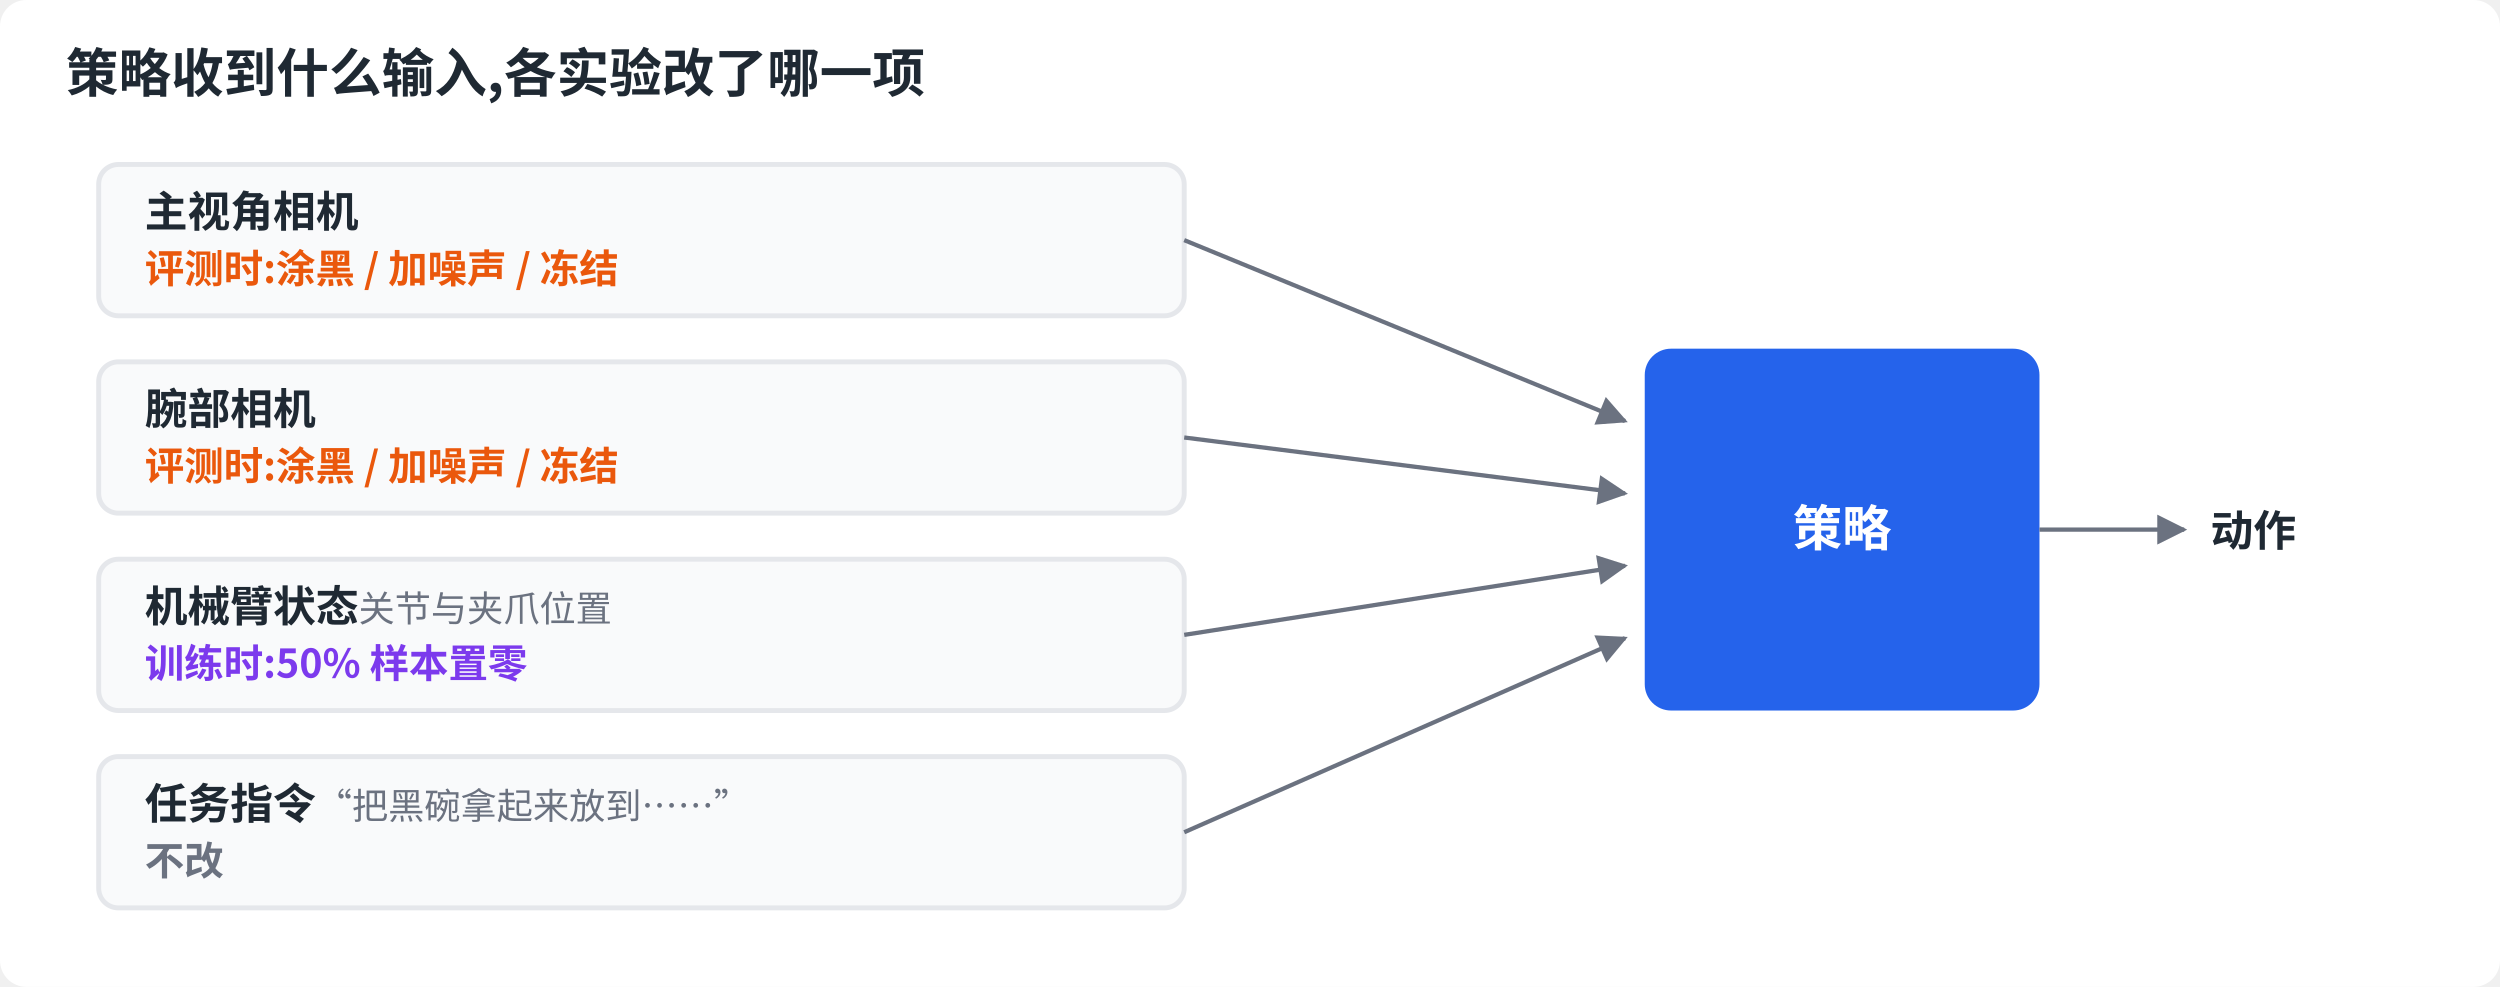
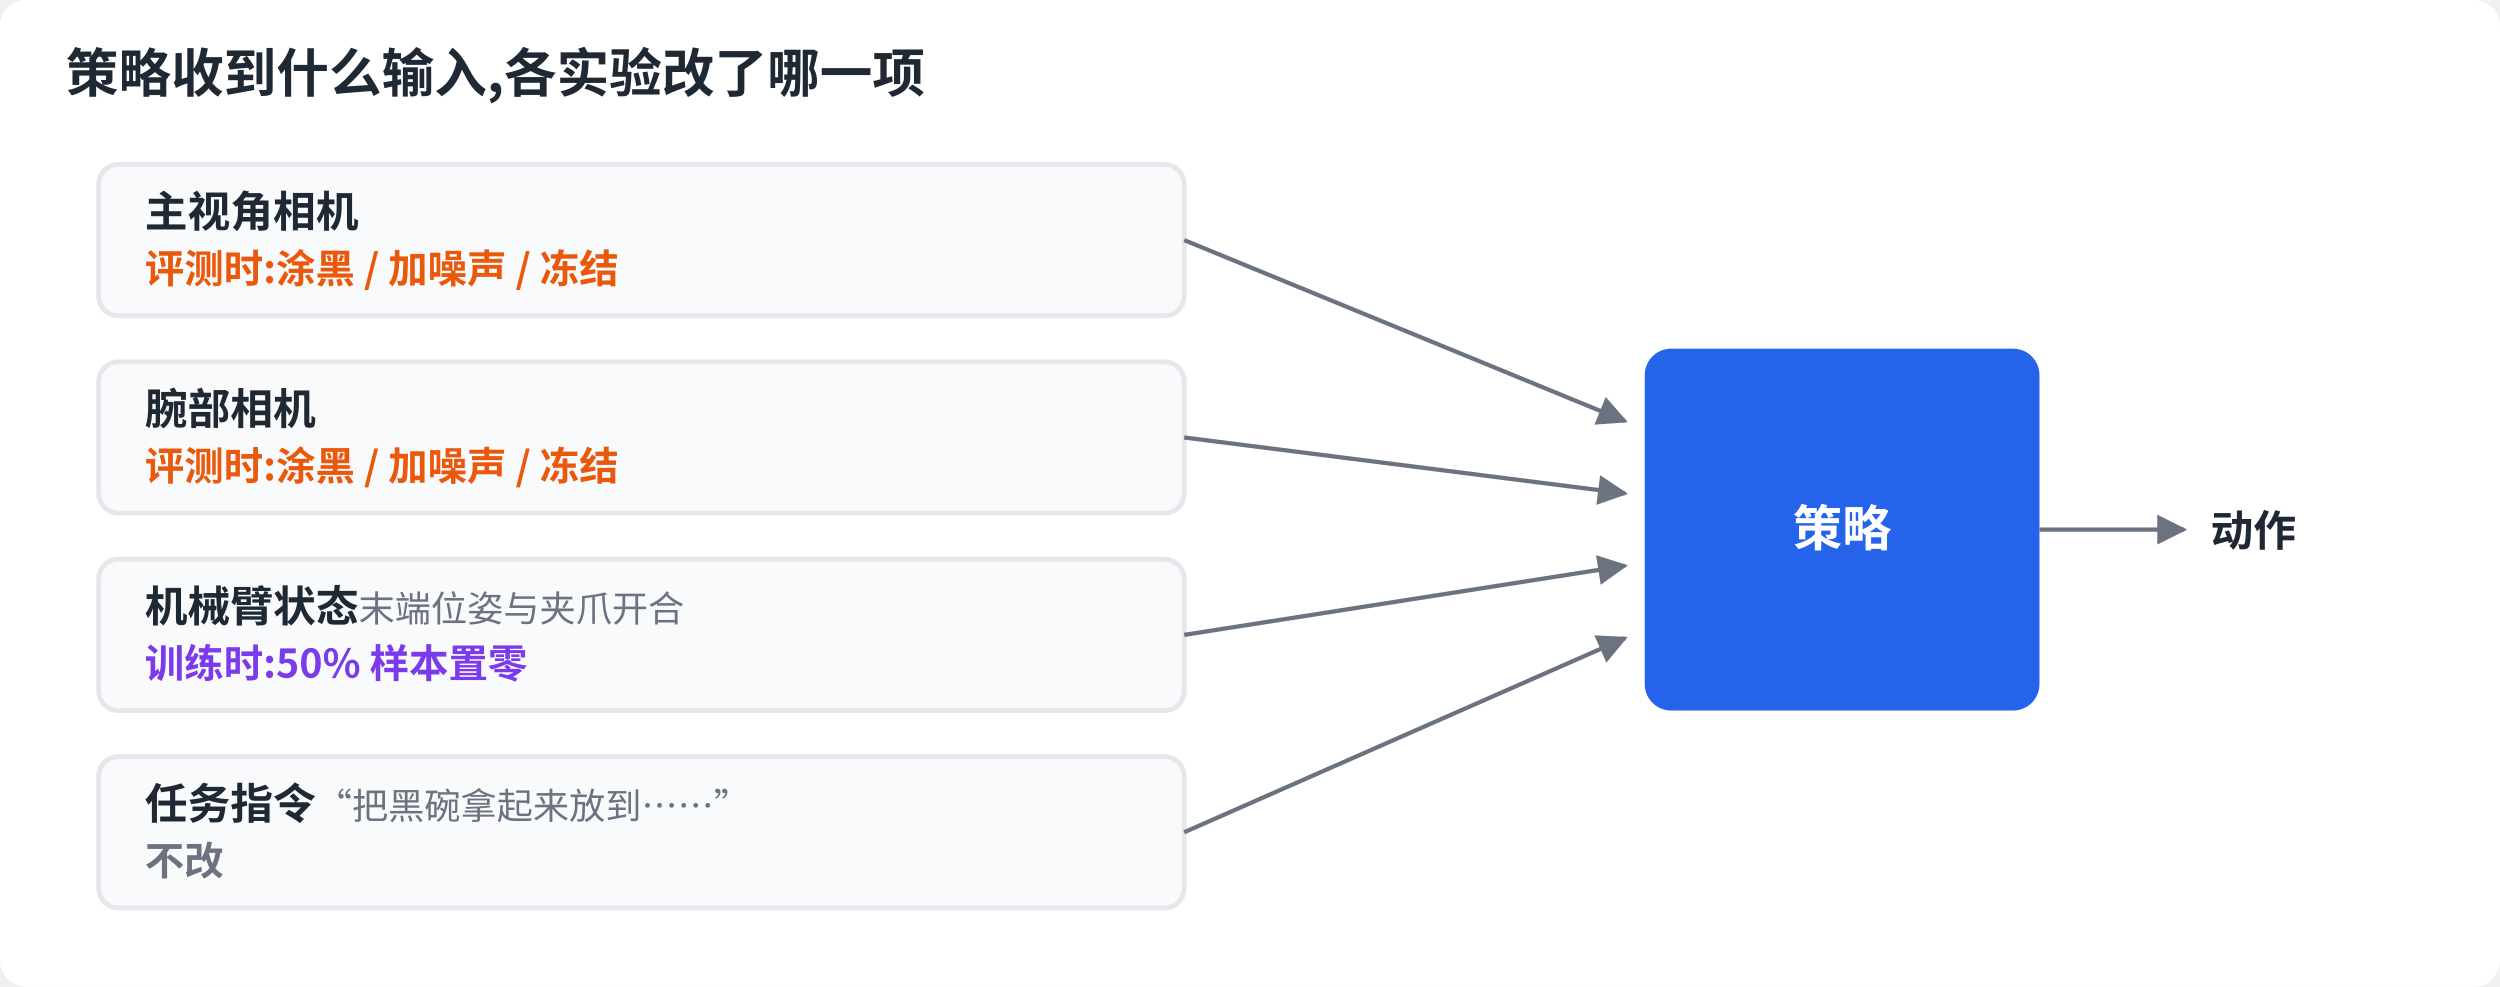
<svg xmlns="http://www.w3.org/2000/svg" viewBox="0 0 760 300" width="760" height="300" font-family="-apple-system,'Segoe UI','PingFang SC','Microsoft YaHei','Noto Sans CJK SC',sans-serif" font-size="13" fill="#1f2933">
  <rect width="760" height="300" rx="8" fill="#ffffff" />
  <text x="20" y="28" font-size="16" font-weight="600">策略收到什么输入,各实验改了哪一项</text>
  <defs>
    <marker id="a" viewBox="0 0 10 10" refX="9" refY="5" markerWidth="7" markerHeight="7" orient="auto">
      <path d="M0 0 L10 5 L0 10 z" fill="#6b7280" />
    </marker>
  </defs>
  <rect x="30" y="50" width="330" height="46" rx="6" fill="#f9fafb" stroke="#e5e7eb" stroke-width="1.5" />
  <text x="44" y="69" font-weight="600">主视角相机</text>
  <text x="44" y="86" font-size="12" fill="#ea580c" font-weight="600">评测时:涂黑 / 加噪声 / 冻结</text>
  <path d="M360 73.0 L494 128" fill="none" stroke="#6b7280" stroke-width="1.3" marker-end="url(#a)" />
  <rect x="30" y="110" width="330" height="46" rx="6" fill="#f9fafb" stroke="#e5e7eb" stroke-width="1.5" />
  <text x="44" y="129" font-weight="600">腕部相机</text>
  <text x="44" y="146" font-size="12" fill="#ea580c" font-weight="600">评测时:涂黑 / 加噪声 / 冻结</text>
  <path d="M360 133.0 L494 150" fill="none" stroke="#6b7280" stroke-width="1.3" marker-end="url(#a)" />
  <rect x="30" y="170" width="330" height="46" rx="6" fill="#f9fafb" stroke="#e5e7eb" stroke-width="1.5" />
-   <text x="44" y="189" font-weight="600">机械臂状态<tspan font-weight="400" font-size="11" fill="#6b7280">  关节与夹爪位置</tspan>
+   <text x="44" y="189" font-weight="600">机械臂状态<tspan font-weight="400" font-size="11" fill="#6b7280">  末端位姿与夹爪开合</tspan>
  </text>
  <text x="44" y="206" font-size="12" fill="#7c3aed" font-weight="600">训练时:50% 样本置零</text>
  <path d="M360 193.0 L494 172" fill="none" stroke="#6b7280" stroke-width="1.3" marker-end="url(#a)" />
  <rect x="30" y="230" width="330" height="46" rx="6" fill="#f9fafb" stroke="#e5e7eb" stroke-width="1.5" />
  <text x="44" y="249" font-weight="600">任务指令<tspan font-weight="400" font-size="11" fill="#6b7280">  “把黑碗拿起来放到……”</tspan>
  </text>
  <text x="44" y="266" font-size="12" fill="#6b7280" font-weight="600">不改</text>
  <path d="M360 253.0 L494 194" fill="none" stroke="#6b7280" stroke-width="1.3" marker-end="url(#a)" />
  <rect x="500" y="106" width="120" height="110" rx="8" fill="#2563eb" />
  <text x="560.0" y="166.0" text-anchor="middle" fill="#ffffff" font-size="15" font-weight="600">策略</text>
  <path d="M620 161.0 L664 161.0" stroke="#6b7280" stroke-width="1.3" marker-end="url(#a)" />
  <text x="672" y="166.0" font-weight="600">动作</text>
</svg>
